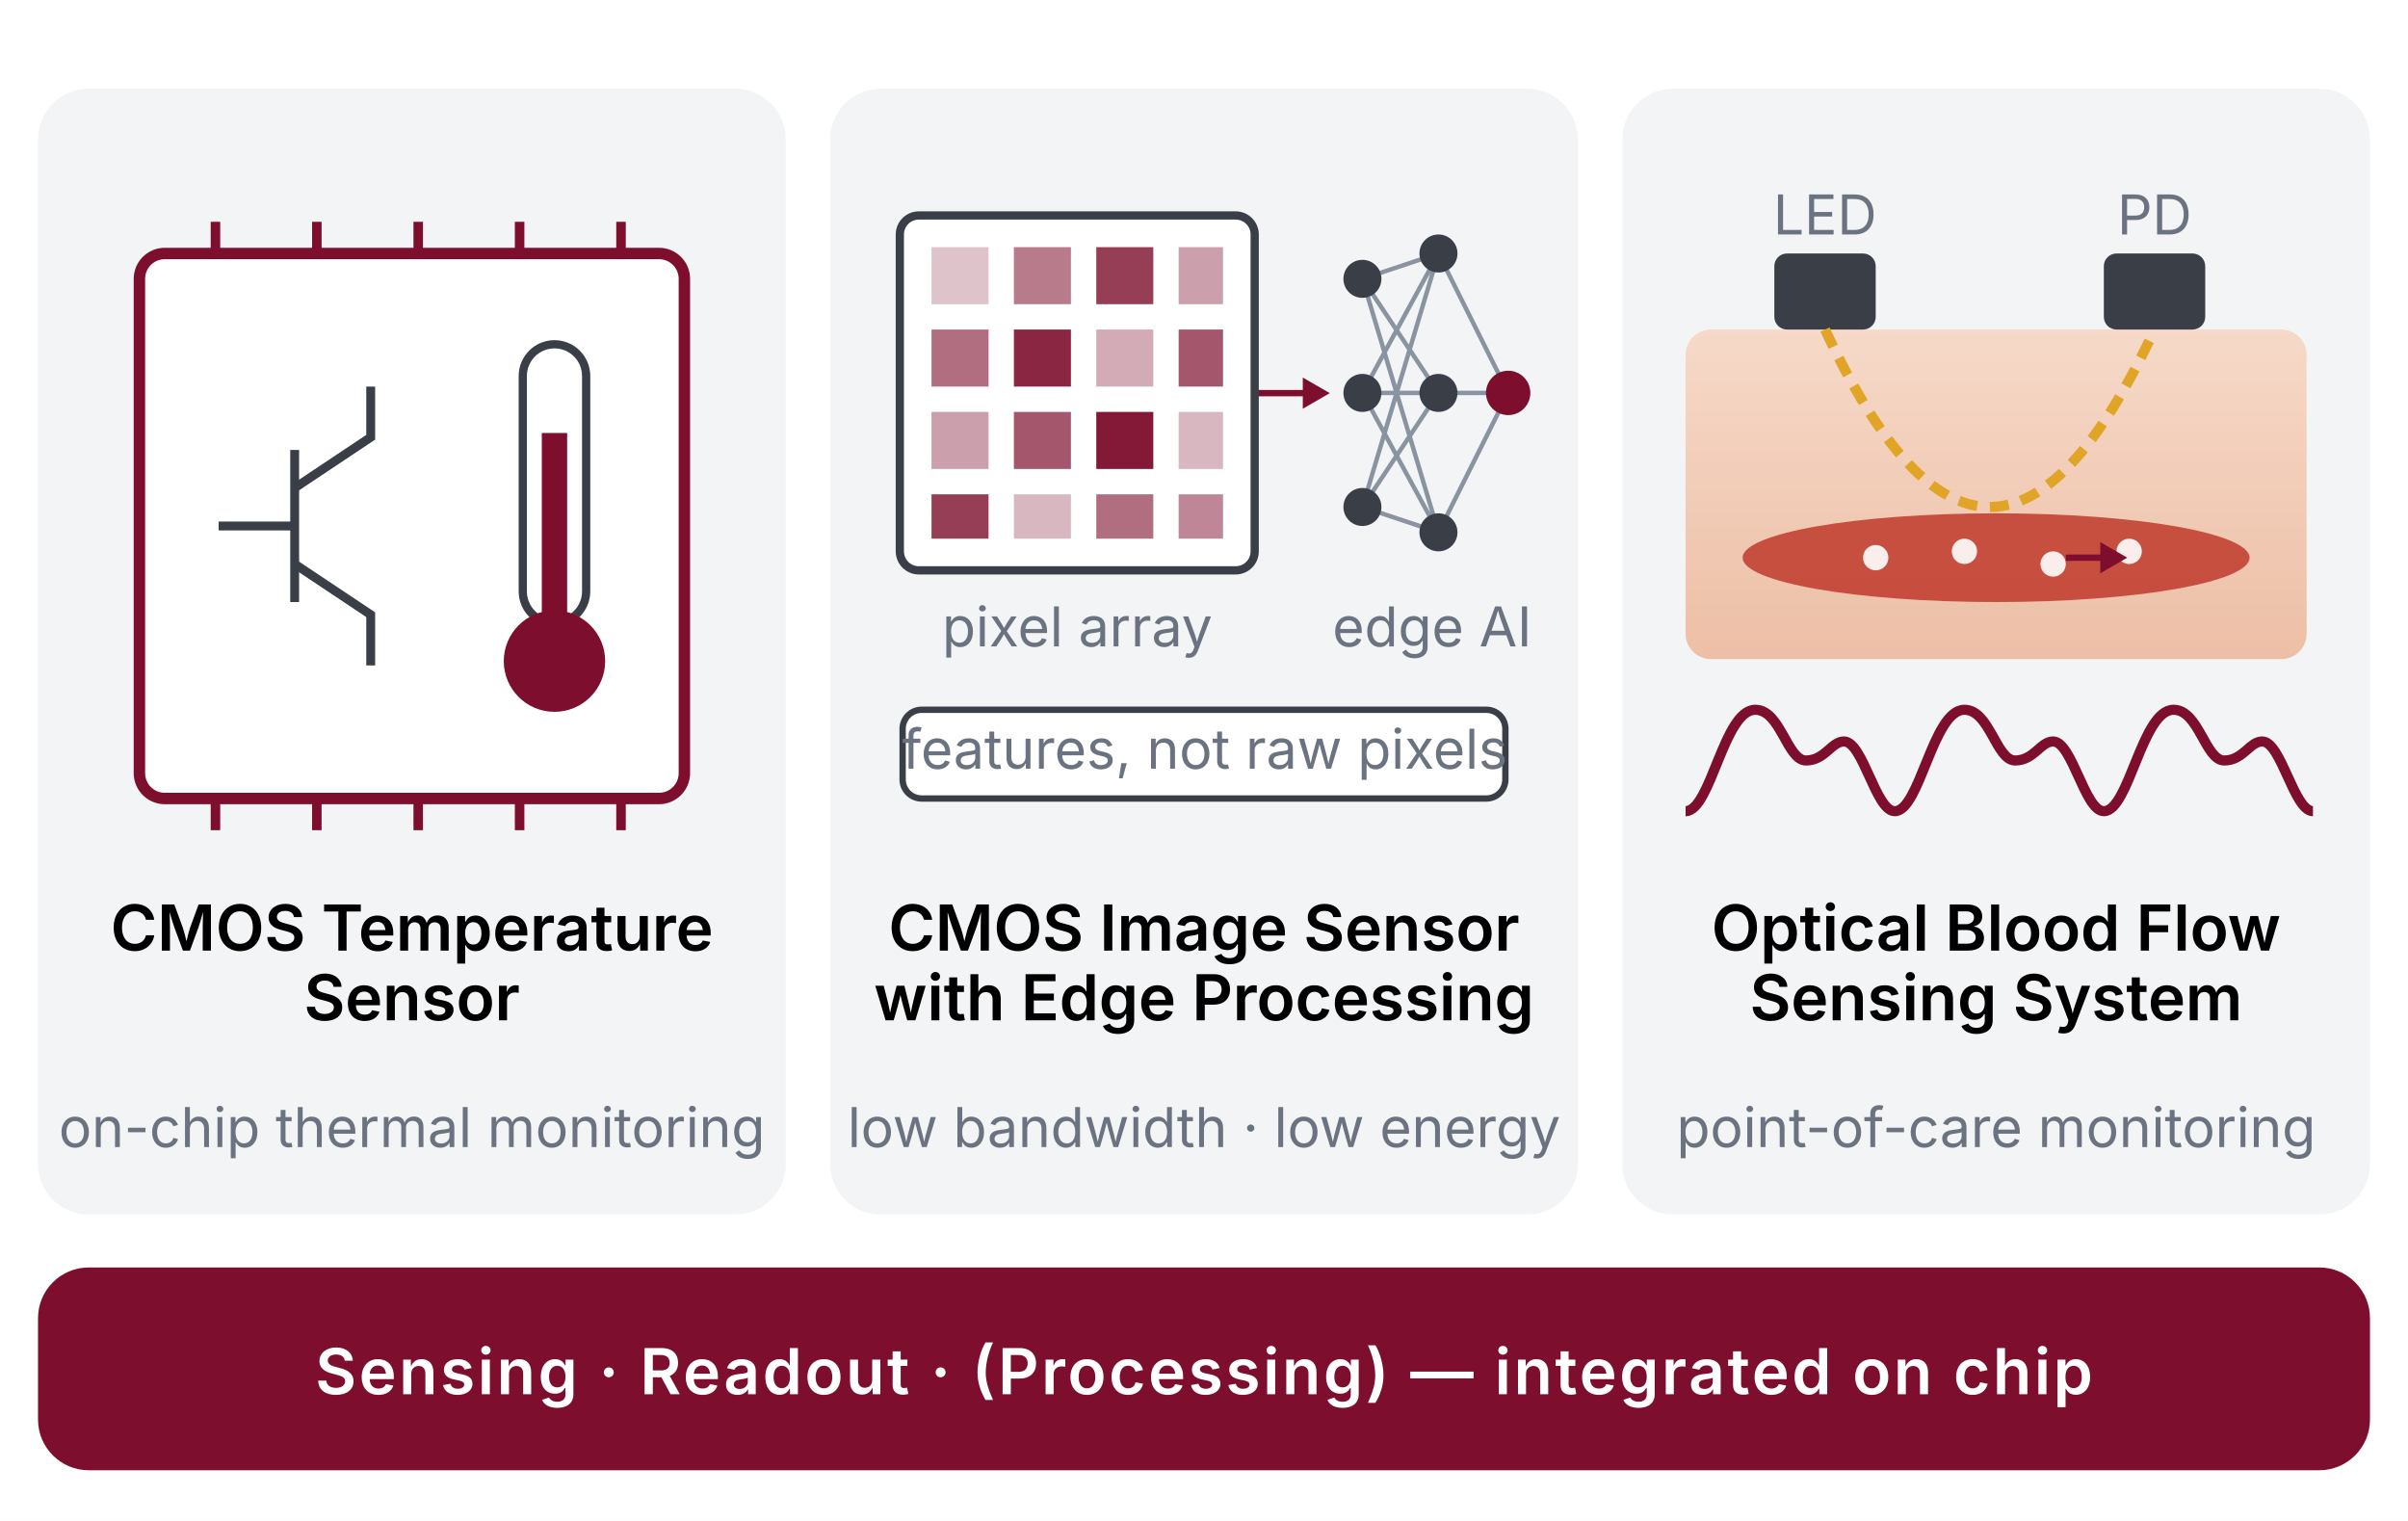
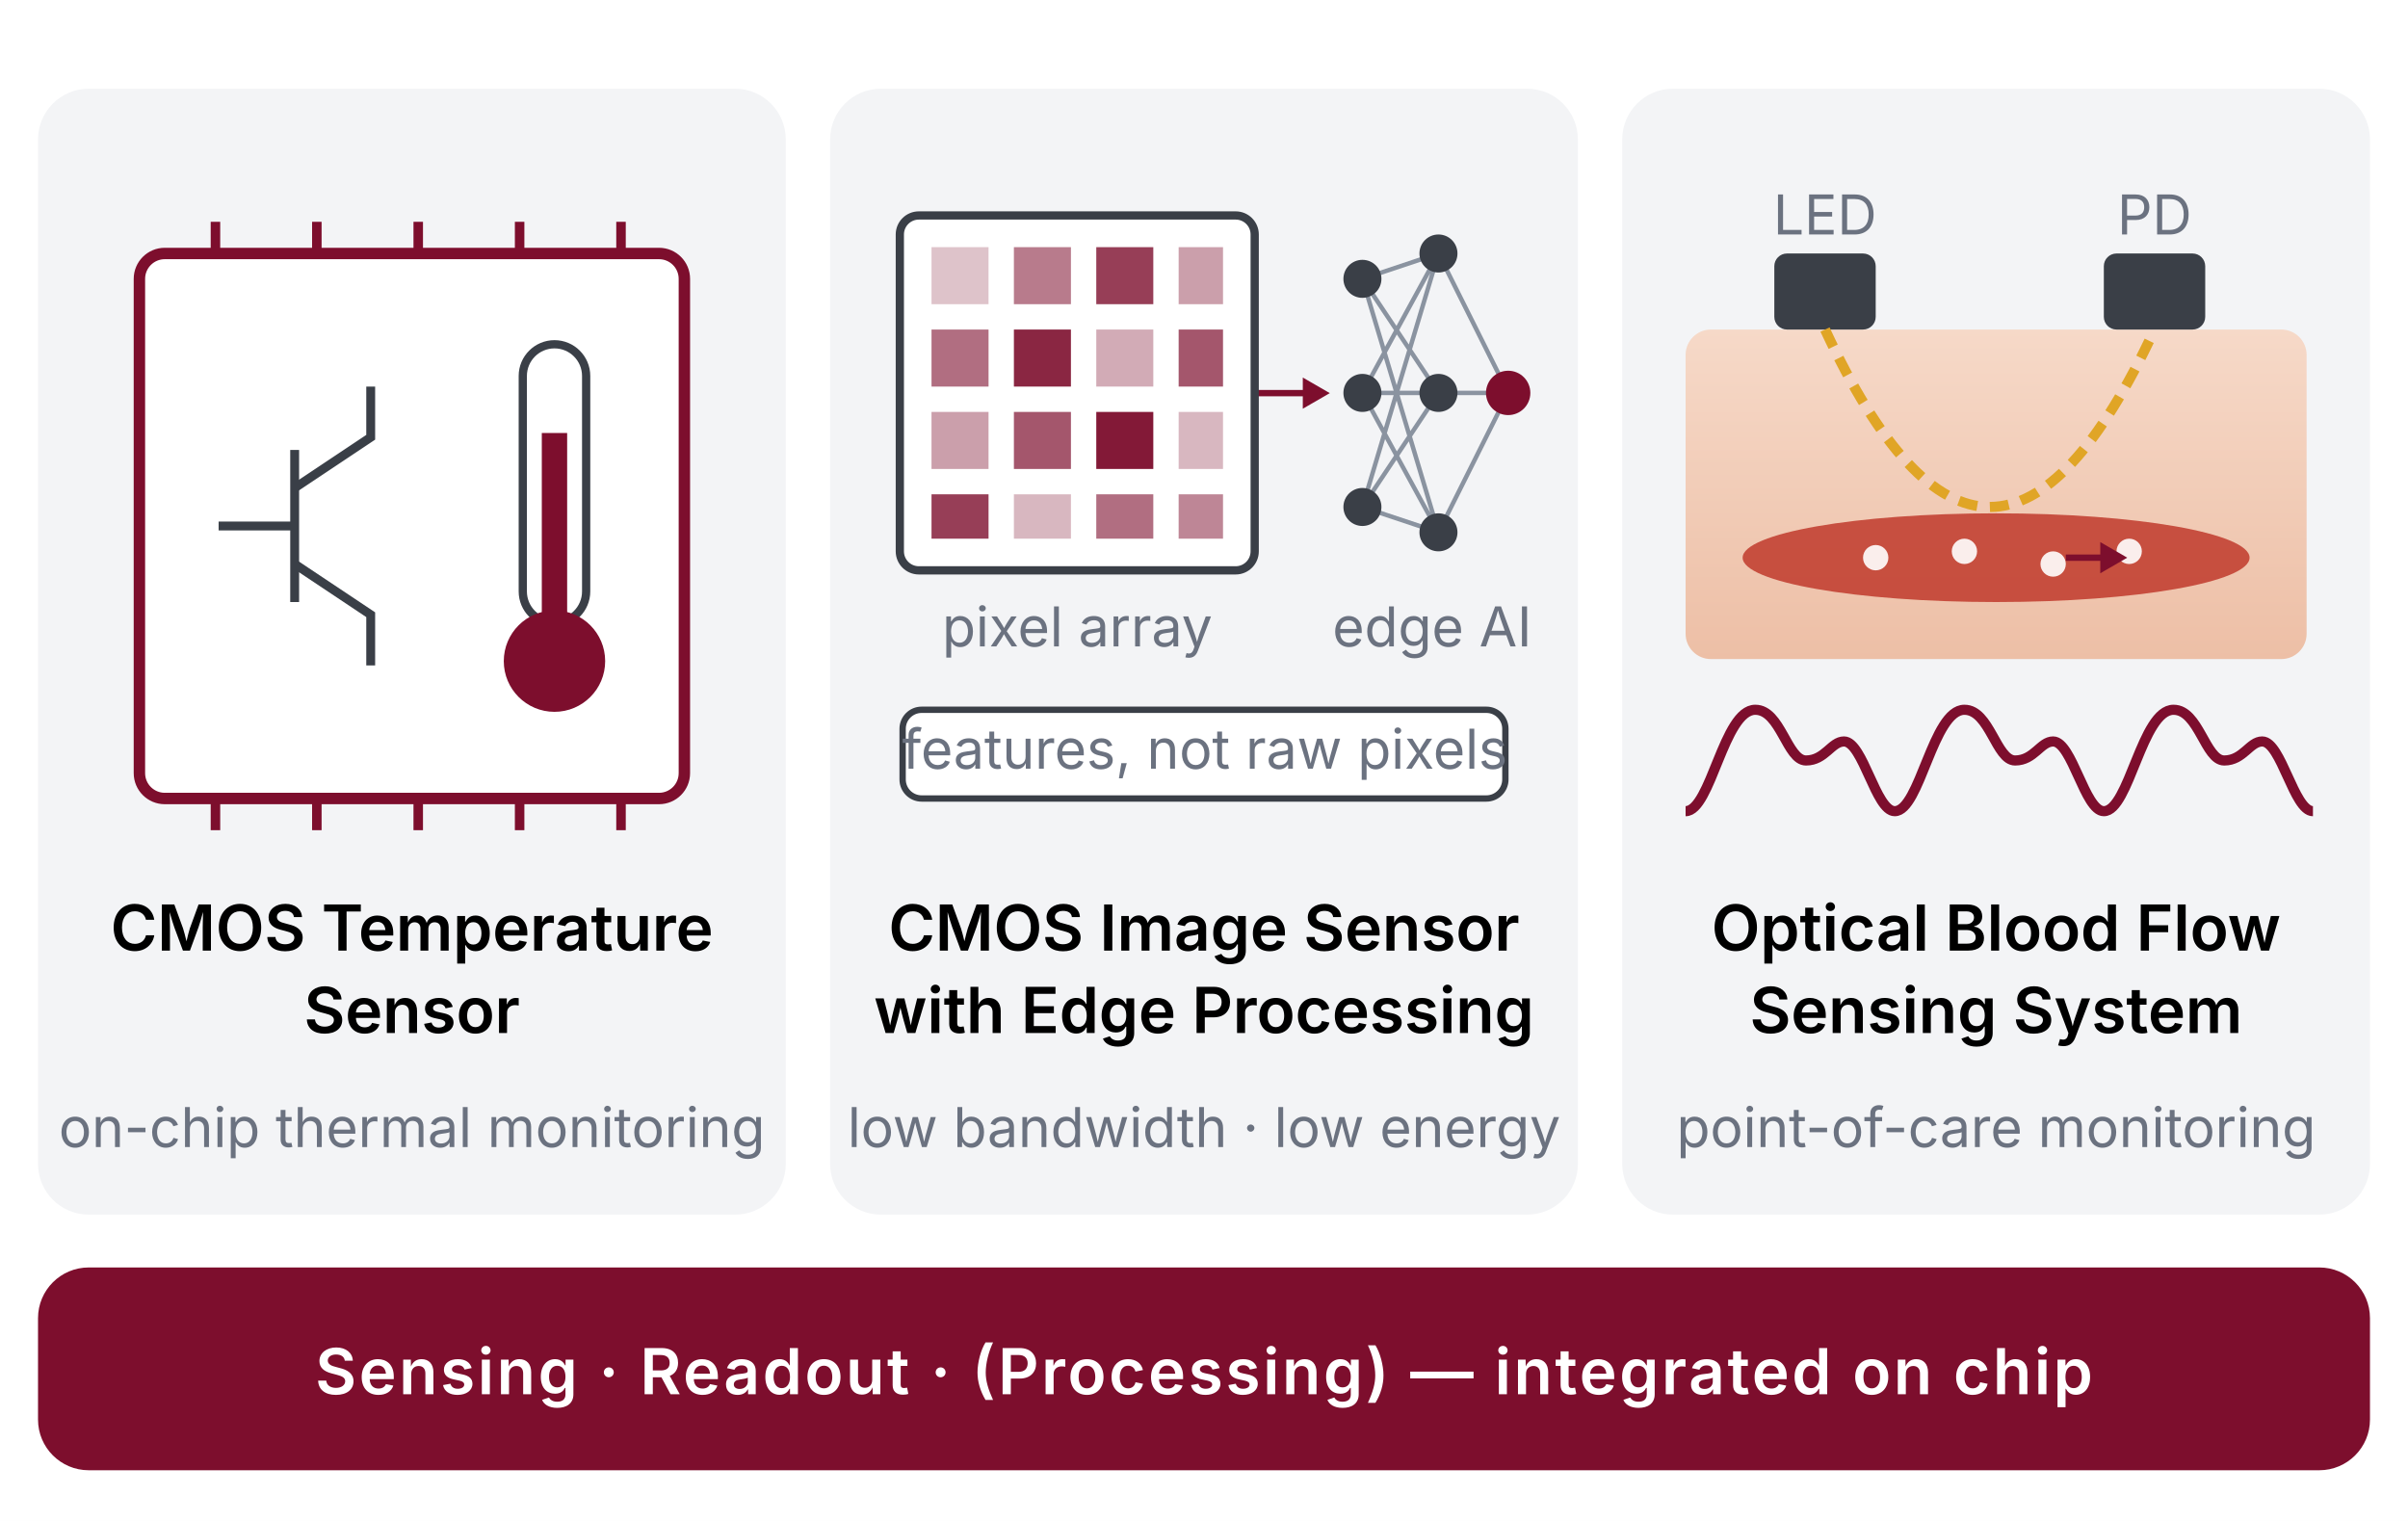
<svg xmlns="http://www.w3.org/2000/svg" viewBox="0 0 380 240" width="380" height="240" version="1.1" id="svg168">
  <style id="style2">text{font-family:Inter,'Helvetica Neue',Arial,sans-serif;fill:#3A3F47}
.lbl{font-size:9px;font-weight:600}
.sm{font-size:7.5px;fill:#6B7280}
.ttl{font-size:10.5px;font-weight:700;fill:#7D0E2D}
.mono{font-family:'DejaVu Sans Mono',monospace;font-size:9px;fill:#7D0E2D;font-weight:600}
</style>
  <defs id="defs12">
    <marker orient="auto" refY="0.0" refX="0.0" id="TriangleOutM" style="overflow:visible">
      <path id="path4844" d="M 5.77,0.0 L -2.88,5.0 L -2.88,-5.0 L 5.77,0.0 z " style="fill-rule:evenodd;stroke:#7d0e2d;stroke-width:1pt;stroke-opacity:1;fill:#7d0e2d;fill-opacity:1" transform="scale(0.4)" />
    </marker>
    <marker id="ar" viewBox="0 0 8 8" refX="7" refY="4" markerWidth="5" markerHeight="5" orient="auto">
      <path d="M0,0 L8,4 L0,8z" fill="#7D0E2D" id="path4" />
    </marker>
    <linearGradient id="skin" x1="0" y1="30.202" x2="0" y2="101.588" gradientTransform="matrix(1.372813,0,0,0.7284314,266,30)" gradientUnits="userSpaceOnUse">
      <stop offset="0" stop-color="#F6D9C8" id="stop7" />
      <stop offset="1" stop-color="#EDBFA6" id="stop9" />
    </linearGradient>
    <marker orient="auto" refY="0" refX="0" id="TriangleOutM-4" style="overflow:visible">
      <path id="path4844-4" d="M 5.77,0 -2.88,5 V -5 Z" style="fill:#7d0e2d;fill-opacity:1;fill-rule:evenodd;stroke:#7d0e2d;stroke-width:1pt;stroke-opacity:1" transform="scale(0.4)" />
    </marker>
  </defs>
  <rect width="380" height="240" id="rect14" fill="#fff" />
  <rect x="6" y="14" width="118" height="177.661" rx="8" id="rect16" style="fill:#f3f4f6;stroke-width:1" ry="8" />
  <rect x="131" y="14" width="118" height="177.661" rx="8" id="rect18" style="fill:#f3f4f6;stroke-width:1" ry="8" />
  <rect x="256" y="14" width="118" height="177.661" rx="8" id="rect20" style="fill:#f3f4f6;stroke-width:1" ry="8" />
  <rect x="22" y="40" width="86" height="86" rx="4" fill="#fff" stroke="#7D0E2D" stroke-width="1.8" id="rect22" />
  <g stroke="#7D0E2D" stroke-width="1.5" id="g26">
    <path d="M34,40v-5 M50,40v-5 M66,40v-5 M82,40v-5 M98,40v-5 M34,126v5 M50,126v5 M66,126v5 M82,126v5 M98,126v5" id="path24" />
  </g>
  <text x="65" y="150" class="lbl" text-anchor="middle" id="text46" style="fill:#000000;fill-opacity:1;">
    <tspan style="font-size:10px" id="tspan6016">CMOS Temperature</tspan>
  </text>
-   <text x="65" y="161" class="lbl" text-anchor="middle" id="text48" style="fill:#000000;fill-opacity:1;">
+   <text x="65" y="163" class="lbl" id="text48" style="font-weight:600;font-size:9px;font-family:Inter, 'Helvetica Neue', Arial, sans-serif;text-anchor:middle;fill:#000000;fill-opacity:1">
    <tspan style="font-size:10px" id="tspan6018">Sensor</tspan>
  </text>
  <text x="65" y="181" class="sm" id="text50" style="font-size:7.5px;font-family:Inter, 'Helvetica Neue', Arial, sans-serif;text-anchor:middle;fill:#6b7280">
    <tspan style="font-size:8.667px" id="tspan5986">on-chip thermal monitoring</tspan>
  </text>
  <g transform="translate(210,36)" id="g116">
    <g id="g96" style="stroke:#8a93a0;stroke-width:0.7">
      <path d="M 5,8 17,4 M 5,8 17,26 M 5,8 17,48 M 5,26 17,4 M 5,26 H 17 M 5,26 17,48 M 5,44 17,4 M 5,44 17,26 M 5,44 17,48 M 17,4 28,26 M 17,26 H 28 M 17,48 28,26" id="path94" />
    </g>
    <g id="g110" style="fill:#3a3f47">
      <circle cx="5" cy="8" r="3" id="circle98" />
      <circle cx="5" cy="26" r="3" id="circle100" />
      <circle cx="5" cy="44" r="3" id="circle102" />
      <circle cx="17" cy="4" r="3" id="circle104" />
      <circle cx="17" cy="26" r="3" id="circle106" />
      <circle cx="17" cy="48" r="3" id="circle108" />
    </g>
    <circle cx="28" cy="26" r="3.5" id="circle112" style="fill:#7d0e2d" />
    <text x="16" y="66" class="sm" id="text114" style="font-size:7.5px;font-family:Inter, 'Helvetica Neue', Arial, sans-serif;text-anchor:middle;fill:#6b7280">
      <tspan style="font-size:8.667px" id="tspan5992">edge AI</tspan>
    </text>
  </g>
  <rect x="142.441" y="112" width="95.119" height="14" rx="3" id="rect118" style="fill:#ffffff;stroke:#3a3f47;stroke-width:1" ry="3" />
  <text x="190.127" y="121.294" class="sm" id="text120" style="font-size:7.5px;font-family:Inter, 'Helvetica Neue', Arial, sans-serif;text-anchor:middle;fill:#6b7280">
    <tspan style="font-size:8.667px" id="tspan5994">features, not raw pixels</tspan>
  </text>
  <text x="190" y="150" class="lbl" text-anchor="middle" id="text122" style="fill:#000000;fill-opacity:1;">
    <tspan style="font-size:10px" id="tspan6020">CMOS Image Sensor</tspan>
  </text>
-   <text x="190" y="161" class="lbl" text-anchor="middle" id="text124" style="fill:#000000;fill-opacity:1;">
+   <text x="190" y="163" class="lbl" id="text124" style="font-weight:600;font-size:9px;font-family:Inter, 'Helvetica Neue', Arial, sans-serif;text-anchor:middle;fill:#000000;fill-opacity:1">
    <tspan style="font-size:10px" id="tspan6022">with Edge Processing</tspan>
  </text>
  <text x="190" y="181" class="sm" id="text126" style="font-size:7.5px;font-family:Inter, 'Helvetica Neue', Arial, sans-serif;text-anchor:middle;fill:#6b7280">
    <tspan style="font-size:8.667px" id="tspan5988">low bandwidth · low energy</tspan>
  </text>
  <text x="315" y="150" class="lbl" text-anchor="middle" id="text158" style="fill:#000000;fill-opacity:1;">
    <tspan style="font-size:10px" id="tspan6024">Optical Blood Flow</tspan>
  </text>
-   <text x="315" y="161" class="lbl" text-anchor="middle" id="text160" style="fill:#000000;fill-opacity:1;">
+   <text x="315" y="163" class="lbl" id="text160" style="font-weight:600;font-size:9px;font-family:Inter, 'Helvetica Neue', Arial, sans-serif;text-anchor:middle;fill:#000000;fill-opacity:1">
    <tspan style="font-size:10px" id="tspan6026">Sensing System</tspan>
  </text>
  <text x="315" y="181" class="sm" id="text162" style="font-size:7.5px;font-family:Inter, 'Helvetica Neue', Arial, sans-serif;text-anchor:middle;fill:#6b7280">
    <tspan style="font-size:8.667px" id="tspan5996">point-of-care monitoring</tspan>
  </text>
  <rect x="6" y="200" width="368" height="32" rx="8" id="rect164" ry="8" style="fill:#7d0e2d" />
  <text x="190" y="220" style="font-weight:600;font-size:10px;font-family:Inter, 'Helvetica Neue', Arial, sans-serif;letter-spacing:0.4px;text-anchor:middle;fill:#ffffff" id="text166">Sensing · Readout · (Processing) — integrated on chip</text>
  <g id="g4683" transform="translate(2.5)">
    <g transform="translate(0,1)" id="g4666">
      <g style="fill:none;stroke:#3a3f47;stroke-width:1.4" id="g36">
        <path d="M 44,70 V 94" id="path28" />
        <path d="M 32,82 H 44" id="path30" />
        <path d="M 44,76 56,68 V 60" id="path32" />
        <path d="m 44,88 12,8 v 8" id="path34" />
      </g>
    </g>
    <g transform="translate(0,-3.675)" id="g4671">
      <rect style="fill:#ffffff;stroke:#3a3f47;stroke-width:1.3" ry="5" x="80" y="58" width="10" height="44" rx="5" id="rect40" />
      <circle style="fill:#7d0e2d" cx="85" cy="108" r="8" id="circle42" />
      <rect style="fill:#7d0e2d" x="83" y="72" width="4" height="34" id="rect44" />
    </g>
  </g>
  <rect style="fill:url(#skin)" id="rect128" rx="4" height="52" width="98" y="52" x="266" />
  <ellipse style="opacity:0.85;fill:#c0392b" id="ellipse130" ry="7" rx="40" cy="88" cx="315" />
  <g style="opacity:0.9;fill:#ffffff" id="g140" transform="translate(266,30)">
    <circle id="circle132" r="2" cy="58" cx="30" />
    <circle id="circle134" r="2" cy="57" cx="44" />
    <circle id="circle136" r="2" cy="59" cx="58" />
    <circle id="circle138" r="2" cy="57" cx="70" />
  </g>
  <path style="fill:#7d0e2d;fill-opacity:1;stroke:#7d0e2d;stroke-width:1;stroke-opacity:1;marker-end:url(#TriangleOutM)" id="path142" d="m 326,88 h 6.857" />
  <rect style="fill:#3a3f47" id="rect144" rx="2" height="12" width="16" y="40" x="280" />
  <text style="font-size:7.5px;font-family:Inter, 'Helvetica Neue', Arial, sans-serif;text-anchor:middle;fill:#6b7280" id="text146" class="sm" y="37" x="288">
    <tspan style="font-size:8.667px" id="tspan5998">LED</tspan>
  </text>
  <rect style="fill:#3a3f47" id="rect148" rx="2" height="12" width="16" y="40" x="332" />
  <text style="font-size:7.5px;font-family:Inter, 'Helvetica Neue', Arial, sans-serif;text-anchor:middle;fill:#6b7280" id="text150" class="sm" y="37" x="340">
    <tspan style="font-size:8.667px" id="tspan6000">PD</tspan>
  </text>
  <path style="fill:none;stroke:#e0a526;stroke-width:1.6;stroke-dasharray:3, 2" id="path152" d="m 288,52 q 26,56 52,0" />
  <path style="fill:none;stroke:#7d0e2d;stroke-width:1.6;stroke-linejoin:round" id="path154" d="m 266,128 c 4,0 6,-16 11,-16 4,0 5,8 8,8 3,0 4,-3 6,-3 3,0 5,11 8,11 4,0 6,-16 11,-16 4,0 5,8 8,8 3,0 4,-3 6,-3 3,0 5,11 8,11 4,0 6,-16 11,-16 4,0 5,8 8,8 3,0 4,-3 6,-3 3,0 5,11 8,11" />
  <path style="fill:#7d0e2d;fill-opacity:1;stroke:#7d0e2d;stroke-width:1;stroke-opacity:1;marker-end:url(#TriangleOutM-4)" id="path142-5" d="m 198.355,62.034 h 8.655" />
  <g transform="translate(142,34)" id="g90">
    <rect x="0" y="0" width="56" height="56" rx="3" id="rect52" ry="3" style="fill:#ffffff;stroke:#3a3f47;stroke-width:1.3" />
    <g id="g86" style="fill:#7d0e2d">
      <rect x="5" y="5" width="9" height="9" id="rect54" style="opacity:0.25" />
      <rect x="18" y="5" width="9" height="9" id="rect56" style="opacity:0.55" />
      <rect x="31" y="5" width="9" height="9" id="rect58" style="opacity:0.8" />
      <rect x="44" y="5" width="7" height="9" id="rect60" style="opacity:0.4" />
      <rect x="5" y="18" width="9" height="9" id="rect62" style="opacity:0.6" />
      <rect x="18" y="18" width="9" height="9" id="rect64" style="opacity:0.9" />
      <rect x="31" y="18" width="9" height="9" id="rect66" style="opacity:0.35" />
      <rect x="44" y="18" width="7" height="9" id="rect68" style="opacity:0.7" />
      <rect x="5" y="31" width="9" height="9" id="rect70" style="opacity:0.4" />
      <rect x="18" y="31" width="9" height="9" id="rect72" style="opacity:0.7" />
      <rect x="31" y="31" width="9" height="9" id="rect74" style="opacity:0.95" />
      <rect x="44" y="31" width="7" height="9" id="rect76" style="opacity:0.3" />
      <rect x="5" y="44" width="9" height="7" id="rect78" style="opacity:0.8" />
      <rect x="18" y="44" width="9" height="7" id="rect80" style="opacity:0.3" />
      <rect x="31" y="44" width="9" height="7" id="rect82" style="opacity:0.6" />
      <rect x="44" y="44" width="7" height="7" id="rect84" style="opacity:0.5" />
    </g>
    <text x="28" y="68" class="sm" id="text88" style="font-size:7.5px;font-family:Inter, 'Helvetica Neue', Arial, sans-serif;text-anchor:middle;fill:#6b7280">
      <tspan style="font-size:8.667px" id="tspan5990">pixel array</tspan>
    </text>
  </g>
</svg>
